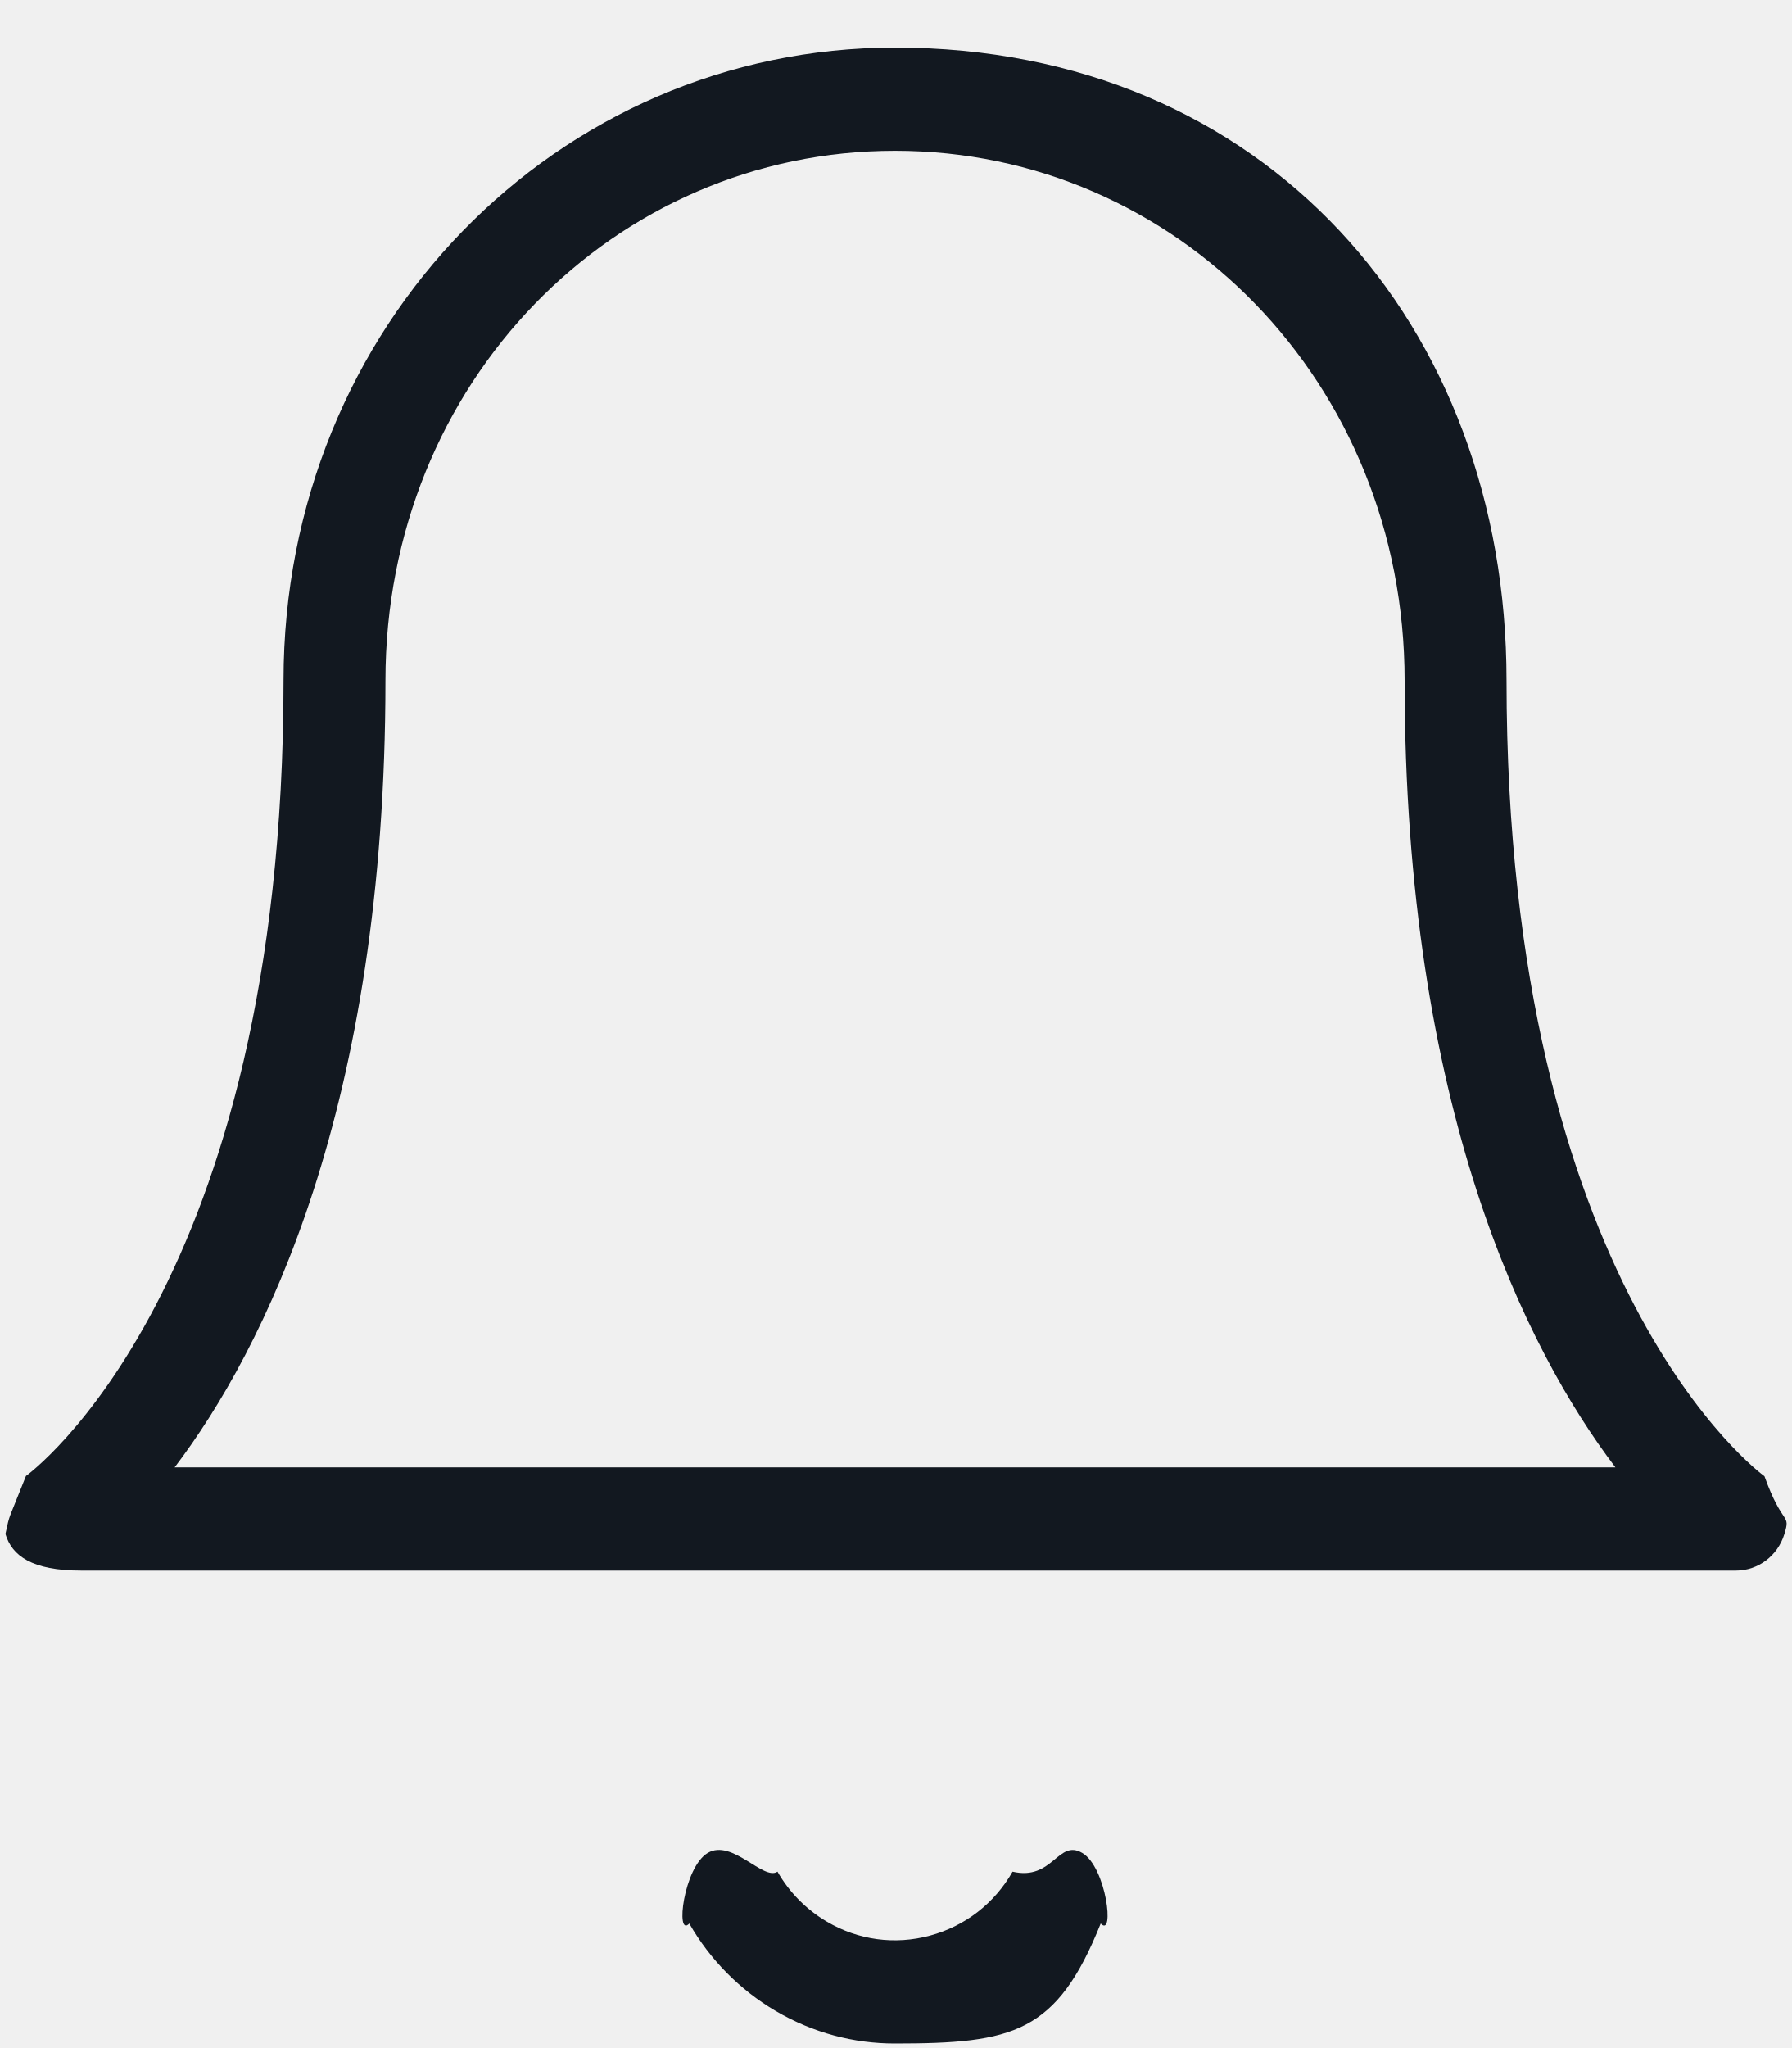
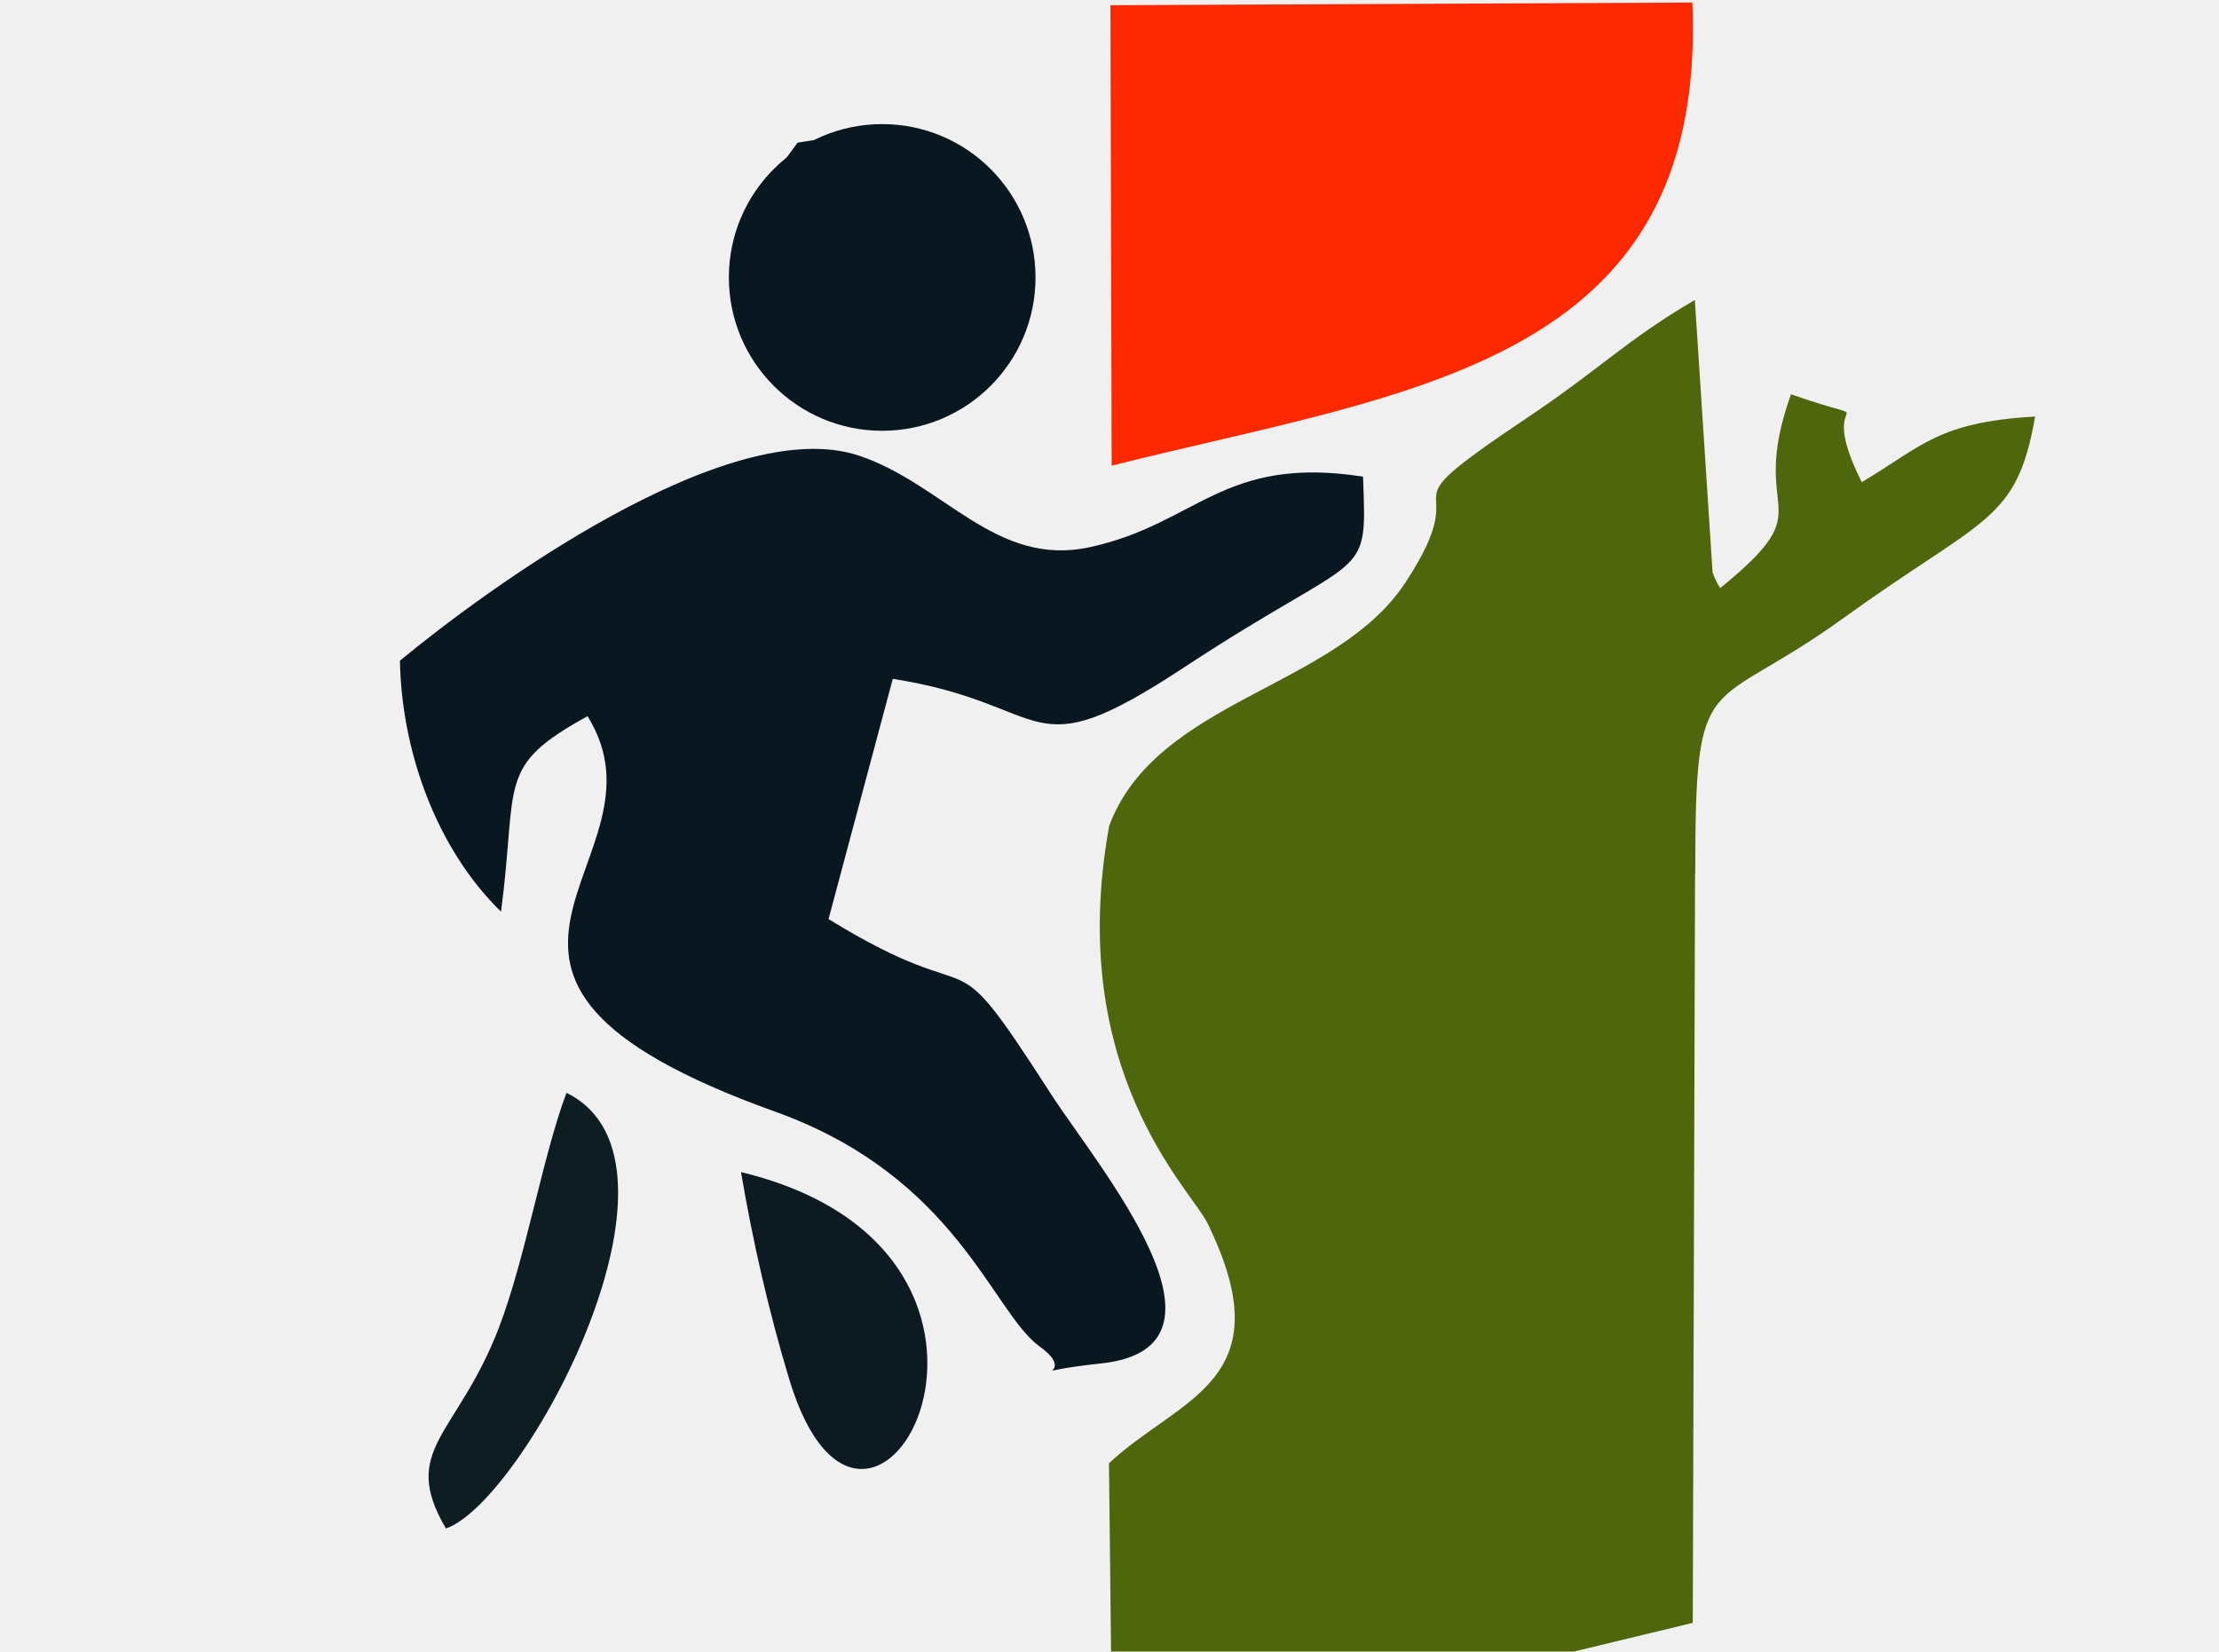
- <svg xmlns="http://www.w3.org/2000/svg" width="35" height="40" viewBox="0 0 35 40" fill="none">
-   <g clip-path="url(#clip0_663_70)">
-     <path fill-rule="evenodd" clip-rule="evenodd" d="M34.858 29.965C34.728 30.387 34.347 30.676 33.911 30.676H1.59C0.62 30.676 0.233 30.385 0.106 29.96C0.2 29.534 0.142 29.75 0.507 28.828C0.55 28.798 5.539 25.163 5.539 13.29C5.539 6.357 10.898 0.929 17.485 0.929C24.72 0.929 29.431 6.357 29.431 13.29C29.431 25.163 34.42 28.798 34.47 28.833C34.828 29.83 34.988 29.544 34.858 29.965ZM27.44 13.29C27.44 7.468 22.975 2.945 17.485 2.945C11.996 2.945 7.53 7.468 7.53 13.29C7.53 21.649 5.155 26.361 3.412 28.659H31.558C29.815 26.361 27.44 21.649 27.44 13.29ZM13.828 36.189C14.305 35.911 14.913 36.74 15.189 36.556C15.42 36.96 15.754 37.298 16.153 37.532C16.766 37.894 17.482 37.99 18.167 37.805C18.852 37.621 19.426 37.178 19.781 36.556C20.57 36.74 20.667 35.912 21.142 36.19C21.617 36.469 21.779 37.86 21.503 37.569C20.643 39.71 19.8 39.912 17.477 39.912C16.686 39.912 15.886 39.707 15.154 39.277C14.455 38.866 13.871 38.276 13.466 37.569C13.19 37.86 13.352 36.469 13.828 36.189Z" fill="#121820" />
-   </g>
+ <svg xmlns="http://www.w3.org/2000/svg" xml:space="preserve" width="11.377mm" height="8.467mm" version="1.1" style="shape-rendering:geometricPrecision; text-rendering:geometricPrecision; image-rendering:optimizeQuality; fill-rule:evenodd; clip-rule:evenodd" viewBox="0 0 107.53 80.02">
  <defs>
-     <clipPath id="clip0_663_70">
-       <rect width="35" height="40" fill="white" />
+     <style type="text/css">
+    
+     .fil5 {fill:none}
+     .fil1 {fill:#091721}
+     .fil3 {fill:#0D1A22}
+     .fil4 {fill:#0E1D22}
+     .fil0 {fill:#50660C}
+     .fil2 {fill:#FC2900}
+    
+   </style>
+     <clipPath id="id0">
+       <path d="M-0 80.02l107.53 0 0 -80.02 -107.53 0 0 80.02z" />
    </clipPath>
  </defs>
+   <g id="Capa_x0020_1">
+     <g>
+   </g>
+     <g style="clip-path:url(#id0)">
+       <g>
+         <path class="fil0" d="M82.15 42.3c0,-10.23 0.58,-7.58 7.16,-12.34 6.84,-4.94 8.41,-4.63 9.31,-9.78 -4.7,0.27 -5.47,1.43 -8.4,3.18 -2.44,-4.84 1.6,-2.49 -3.43,-4.26 -2.19,6.12 1.71,5.22 -3.43,9.39 -0.16,-0.23 -0.31,-0.58 -0.37,-0.76l-0.86 -13.2c-3.36,1.97 -4.51,3.29 -8.2,5.76 -7.51,5.04 -2.11,2.28 -5.83,7.94 -3.38,5.14 -12.05,5.65 -14.35,11.78 -2.15,11.85 3.95,17.6 4.76,19.25 3.78,7.7 -1.39,8.45 -4.77,11.64l0.16 14.52 28.13 -6.79 0.11 -36.33z" />
+         <path class="fil1" d="M43.27 32.89c7.89,1.24 6.35,4.55 14.1,-0.55 8.91,-5.86 8.88,-4 8.68,-9.25 -6.81,-1.05 -8.03,2.29 -13.24,3.42 -4.56,0.99 -7.06,-3.05 -11.17,-4.43 -6.34,-2.13 -18.15,6.53 -22.26,9.93 0.08,4.38 1.76,9.1 4.9,12.16 0.83,-6.31 -0.27,-7.02 4.19,-9.47 4.44,7.08 -9.62,12.45 9.09,19.16 8.81,3.16 10.51,9.71 12.82,11.38 2.08,1.5 -1.4,1.29 2.98,0.82 7.26,-0.78 -0.16,-9.54 -2.43,-13.05 -5.32,-8.27 -2.91,-3.64 -10.78,-8.48l3.11 -11.63z" />
+         <path class="fil2" d="M53.87 22.56c14.34,-3.61 28.88,-4.82 28.14,-22.44l-28.2 0.13 0.06 22.3z" />
+         <path class="fil1" d="M38.65 6.91c-1.71,2.36 -4.49,5.52 -1.99,10.01 1.49,2.67 5.09,4.37 9.09,2.62 6.14,-2.68 6.56,-14.97 -7.1,-12.63z" />
+         <path class="fil3" d="M38.24 66.81c3.83,12.73 14.1,-6.05 -2.33,-10.02 0.56,3.33 1.35,6.77 2.33,10.02z" />
+         <path class="fil4" d="M21.6 74.06c3.77,-1.26 12.68,-17.77 5.85,-21.11 -1.16,3.09 -1.97,7.96 -3.27,11.37 -2.02,5.26 -4.84,5.88 -2.57,9.74z" />
+         <circle class="fil1" cx="42.75" cy="13.44" r="7.43" />
+       </g>
+     </g>
+     <polygon class="fil5" points="-0,80.02 107.53,80.02 107.53,0 -0,0 " />
+   </g>
</svg>
